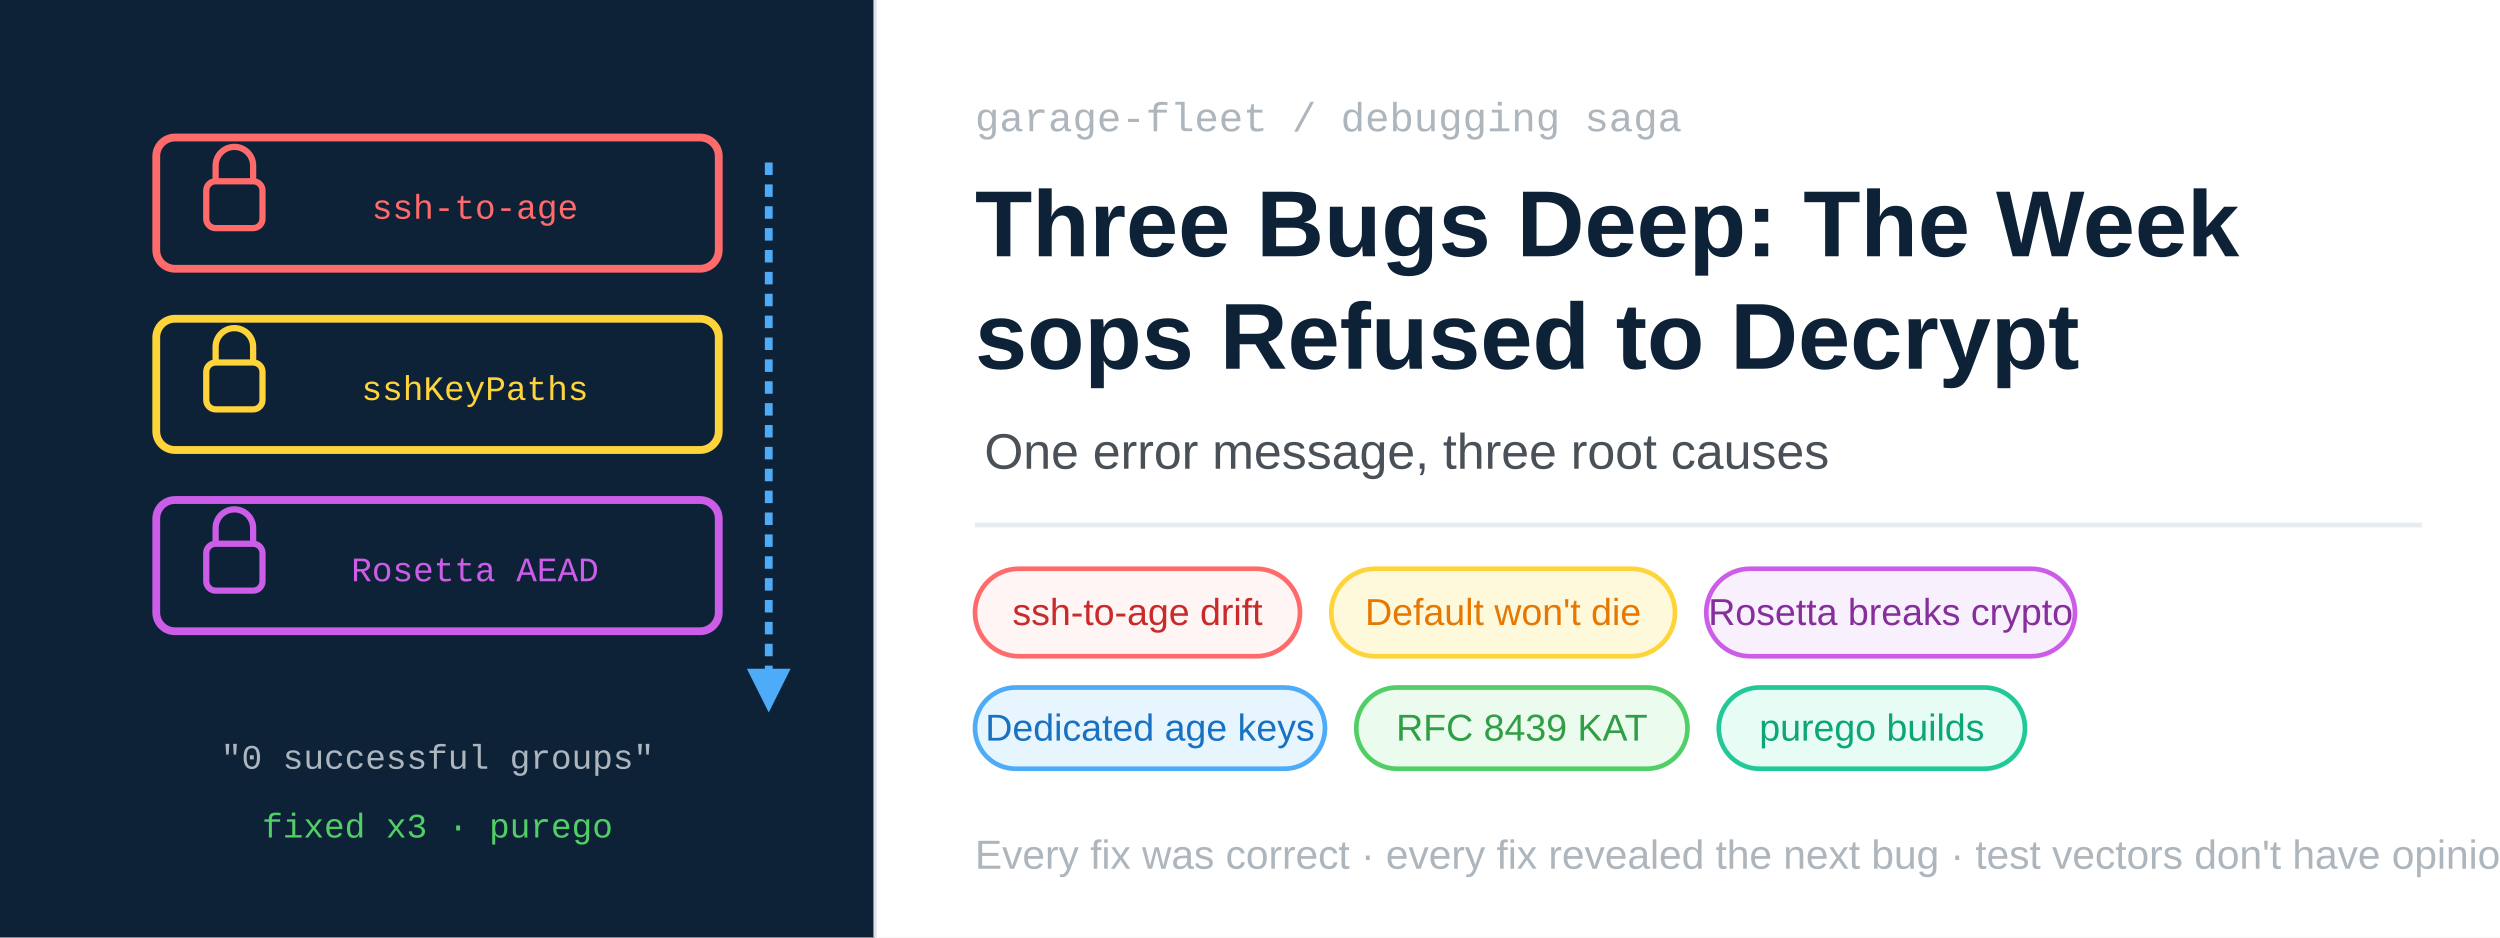
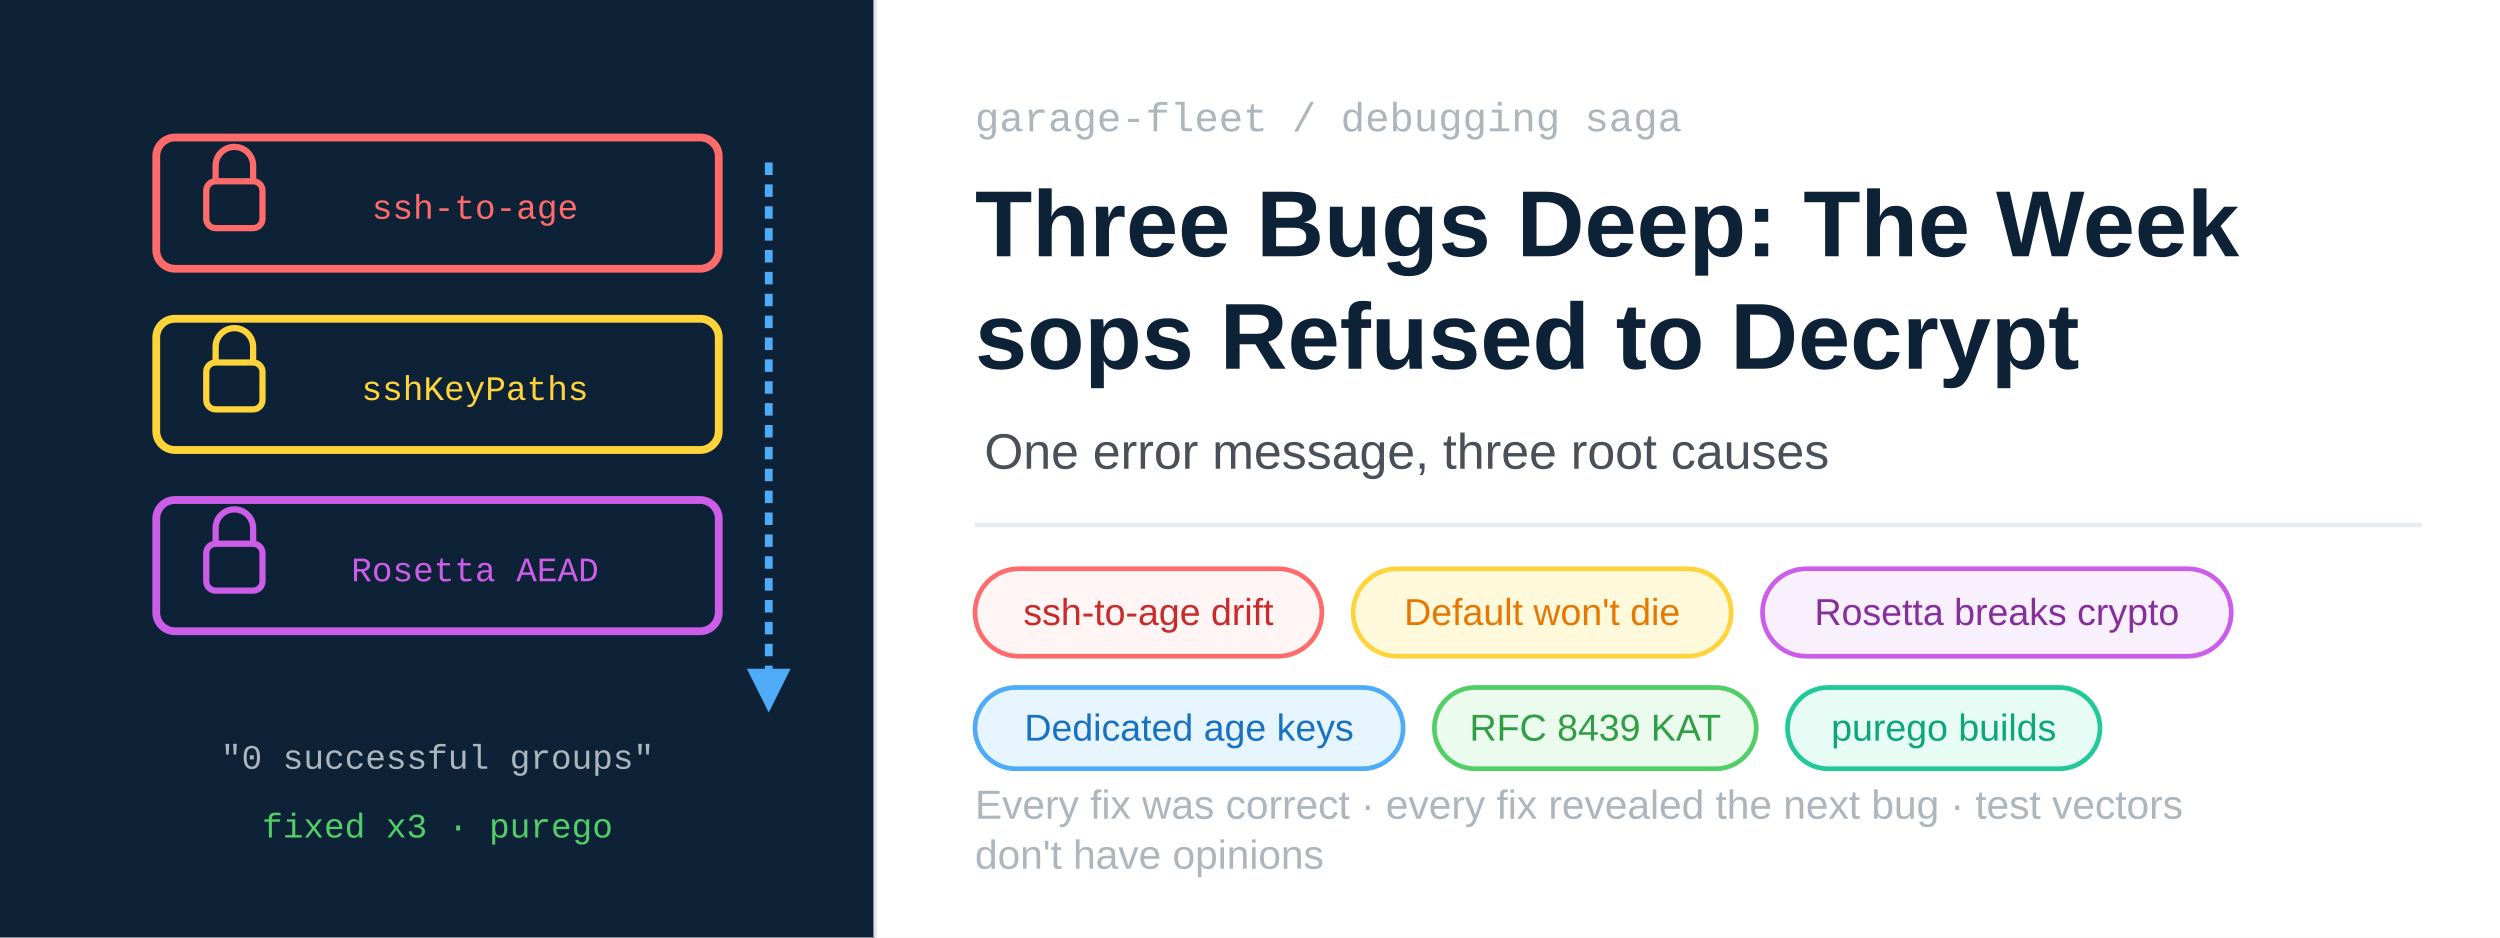
<svg xmlns="http://www.w3.org/2000/svg" viewBox="0 0 800 300" width="800" height="300">
  <rect width="800" height="300" fill="#ffffff" />
  <rect x="0" y="0" width="280" height="300" fill="#0d2137" />
  <rect x="50" y="44" width="180" height="42" fill="none" stroke="#ff6b6b" stroke-width="2.5" rx="6" />
  <rect x="66" y="58" width="18" height="15" fill="none" stroke="#ff6b6b" stroke-width="2" rx="3" />
  <path d="M 69 58 v-5 a6 6 0 0 1 12 0 v5" fill="none" stroke="#ff6b6b" stroke-width="2" />
  <text x="152" y="70" font-family="'Courier New', Courier, monospace" font-size="11" fill="#ff6b6b" text-anchor="middle">ssh-to-age</text>
  <rect x="50" y="102" width="180" height="42" fill="none" stroke="#ffd43b" stroke-width="2.5" rx="6" />
  <rect x="66" y="116" width="18" height="15" fill="none" stroke="#ffd43b" stroke-width="2" rx="3" />
  <path d="M 69 116 v-5 a6 6 0 0 1 12 0 v5" fill="none" stroke="#ffd43b" stroke-width="2" />
  <text x="152" y="128" font-family="'Courier New', Courier, monospace" font-size="11" fill="#ffd43b" text-anchor="middle">sshKeyPaths</text>
  <rect x="50" y="160" width="180" height="42" fill="none" stroke="#cc5de8" stroke-width="2.5" rx="6" />
  <rect x="66" y="174" width="18" height="15" fill="none" stroke="#cc5de8" stroke-width="2" rx="3" />
  <path d="M 69 174 v-5 a6 6 0 0 1 12 0 v5" fill="none" stroke="#cc5de8" stroke-width="2" />
  <text x="152" y="186" font-family="'Courier New', Courier, monospace" font-size="11" fill="#cc5de8" text-anchor="middle">Rosetta AEAD</text>
  <line x1="246" y1="52" x2="246" y2="216" stroke="#4dabf7" stroke-width="2.5" stroke-dasharray="4,3" />
  <polygon points="239,214 246,228 253,214" fill="#4dabf7" />
  <text x="140" y="246" font-family="'Courier New', Courier, monospace" font-size="11" fill="#adb5bd" text-anchor="middle">"0 successful groups"</text>
  <text x="140" y="268" font-family="'Courier New', Courier, monospace" font-size="11" fill="#51cf66" text-anchor="middle">fixed x3 · purego</text>
  <line x1="280" y1="0" x2="280" y2="300" stroke="#dee2e6" stroke-width="1" />
  <text x="312" y="42" font-family="'Courier New', Courier, monospace" font-size="13" fill="#adb5bd">garage-fleet / debugging saga</text>
  <text x="312" y="82" font-family="Arial, Helvetica, sans-serif" font-size="30" font-weight="bold" fill="#0d2137">Three Bugs Deep: The Week</text>
  <text x="312" y="118" font-family="Arial, Helvetica, sans-serif" font-size="30" font-weight="bold" fill="#0d2137">sops Refused to Decrypt</text>
  <text x="315" y="150" font-family="Arial, Helvetica, sans-serif" font-size="16" fill="#495057">One error message, three root causes</text>
  <line x1="312" y1="168" x2="775" y2="168" stroke="#e9ecef" stroke-width="1.5" />
-   <rect x="312" y="182" width="104" height="28" fill="#fff5f5" rx="14" stroke="#ff6b6b" stroke-width="1.5" />
-   <text x="364" y="200" font-family="Arial, sans-serif" font-size="12" fill="#c92a2a" text-anchor="middle">ssh-to-age drift</text>
-   <rect x="426" y="182" width="110" height="28" fill="#fff9db" rx="14" stroke="#ffd43b" stroke-width="1.5" />
-   <text x="481" y="200" font-family="Arial, sans-serif" font-size="12" fill="#e67700" text-anchor="middle">Default won't die</text>
-   <rect x="546" y="182" width="118" height="28" fill="#f8f0fc" rx="14" stroke="#cc5de8" stroke-width="1.5" />
-   <text x="605" y="200" font-family="Arial, sans-serif" font-size="12" fill="#862e9c" text-anchor="middle">Rosetta breaks crypto</text>
-   <rect x="312" y="220" width="112" height="26" fill="#e7f5ff" rx="13" stroke="#4dabf7" stroke-width="1.5" />
-   <text x="368" y="237" font-family="Arial, sans-serif" font-size="12" fill="#1971c2" text-anchor="middle">Dedicated age keys</text>
-   <rect x="434" y="220" width="106" height="26" fill="#ebfbee" rx="13" stroke="#51cf66" stroke-width="1.5" />
-   <text x="487" y="237" font-family="Arial, sans-serif" font-size="12" fill="#2f9e44" text-anchor="middle">RFC 8439 KAT</text>
-   <rect x="550" y="220" width="98" height="26" fill="#e6fcf5" rx="13" stroke="#20c997" stroke-width="1.5" />
-   <text x="599" y="237" font-family="Arial, sans-serif" font-size="12" fill="#0ca678" text-anchor="middle">purego builds</text>
-   <text x="312" y="278" font-family="Arial, Helvetica, sans-serif" font-size="13" fill="#adb5bd">Every fix was correct · every fix revealed the next bug · test vectors don't have opinions</text>
+   <rect x="312" y="182" width="111" height="28" fill="#fff5f5" rx="14" stroke="#ff6b6b" stroke-width="1.5" />
+   <text x="367.5" y="200" font-family="Arial, sans-serif" font-size="12" fill="#c92a2a" text-anchor="middle">ssh-to-age drift</text>
+   <rect x="433" y="182" width="121" height="28" fill="#fff9db" rx="14" stroke="#ffd43b" stroke-width="1.5" />
+   <text x="493.5" y="200" font-family="Arial, sans-serif" font-size="12" fill="#e67700" text-anchor="middle">Default won't die</text>
+   <rect x="564" y="182" width="150" height="28" fill="#f8f0fc" rx="14" stroke="#cc5de8" stroke-width="1.5" />
+   <text x="639" y="200" font-family="Arial, sans-serif" font-size="12" fill="#862e9c" text-anchor="middle">Rosetta breaks crypto</text>
+   <rect x="312" y="220" width="137" height="26" fill="#e7f5ff" rx="13" stroke="#4dabf7" stroke-width="1.5" />
+   <text x="380.5" y="237" font-family="Arial, sans-serif" font-size="12" fill="#1971c2" text-anchor="middle">Dedicated age keys</text>
+   <rect x="459" y="220" width="103" height="26" fill="#ebfbee" rx="13" stroke="#51cf66" stroke-width="1.5" />
+   <text x="510.5" y="237" font-family="Arial, sans-serif" font-size="12" fill="#2f9e44" text-anchor="middle">RFC 8439 KAT</text>
+   <rect x="572" y="220" width="100" height="26" fill="#e6fcf5" rx="13" stroke="#20c997" stroke-width="1.5" />
+   <text x="622" y="237" font-family="Arial, sans-serif" font-size="12" fill="#0ca678" text-anchor="middle">purego builds</text>
+   <text x="312" y="262" font-family="Arial, Helvetica, sans-serif" font-size="13" fill="#adb5bd">
+     <tspan x="312">Every fix was correct · every fix revealed the next bug · test vectors</tspan>
+     <tspan x="312" dy="16">don't have opinions</tspan>
+   </text>
</svg>
